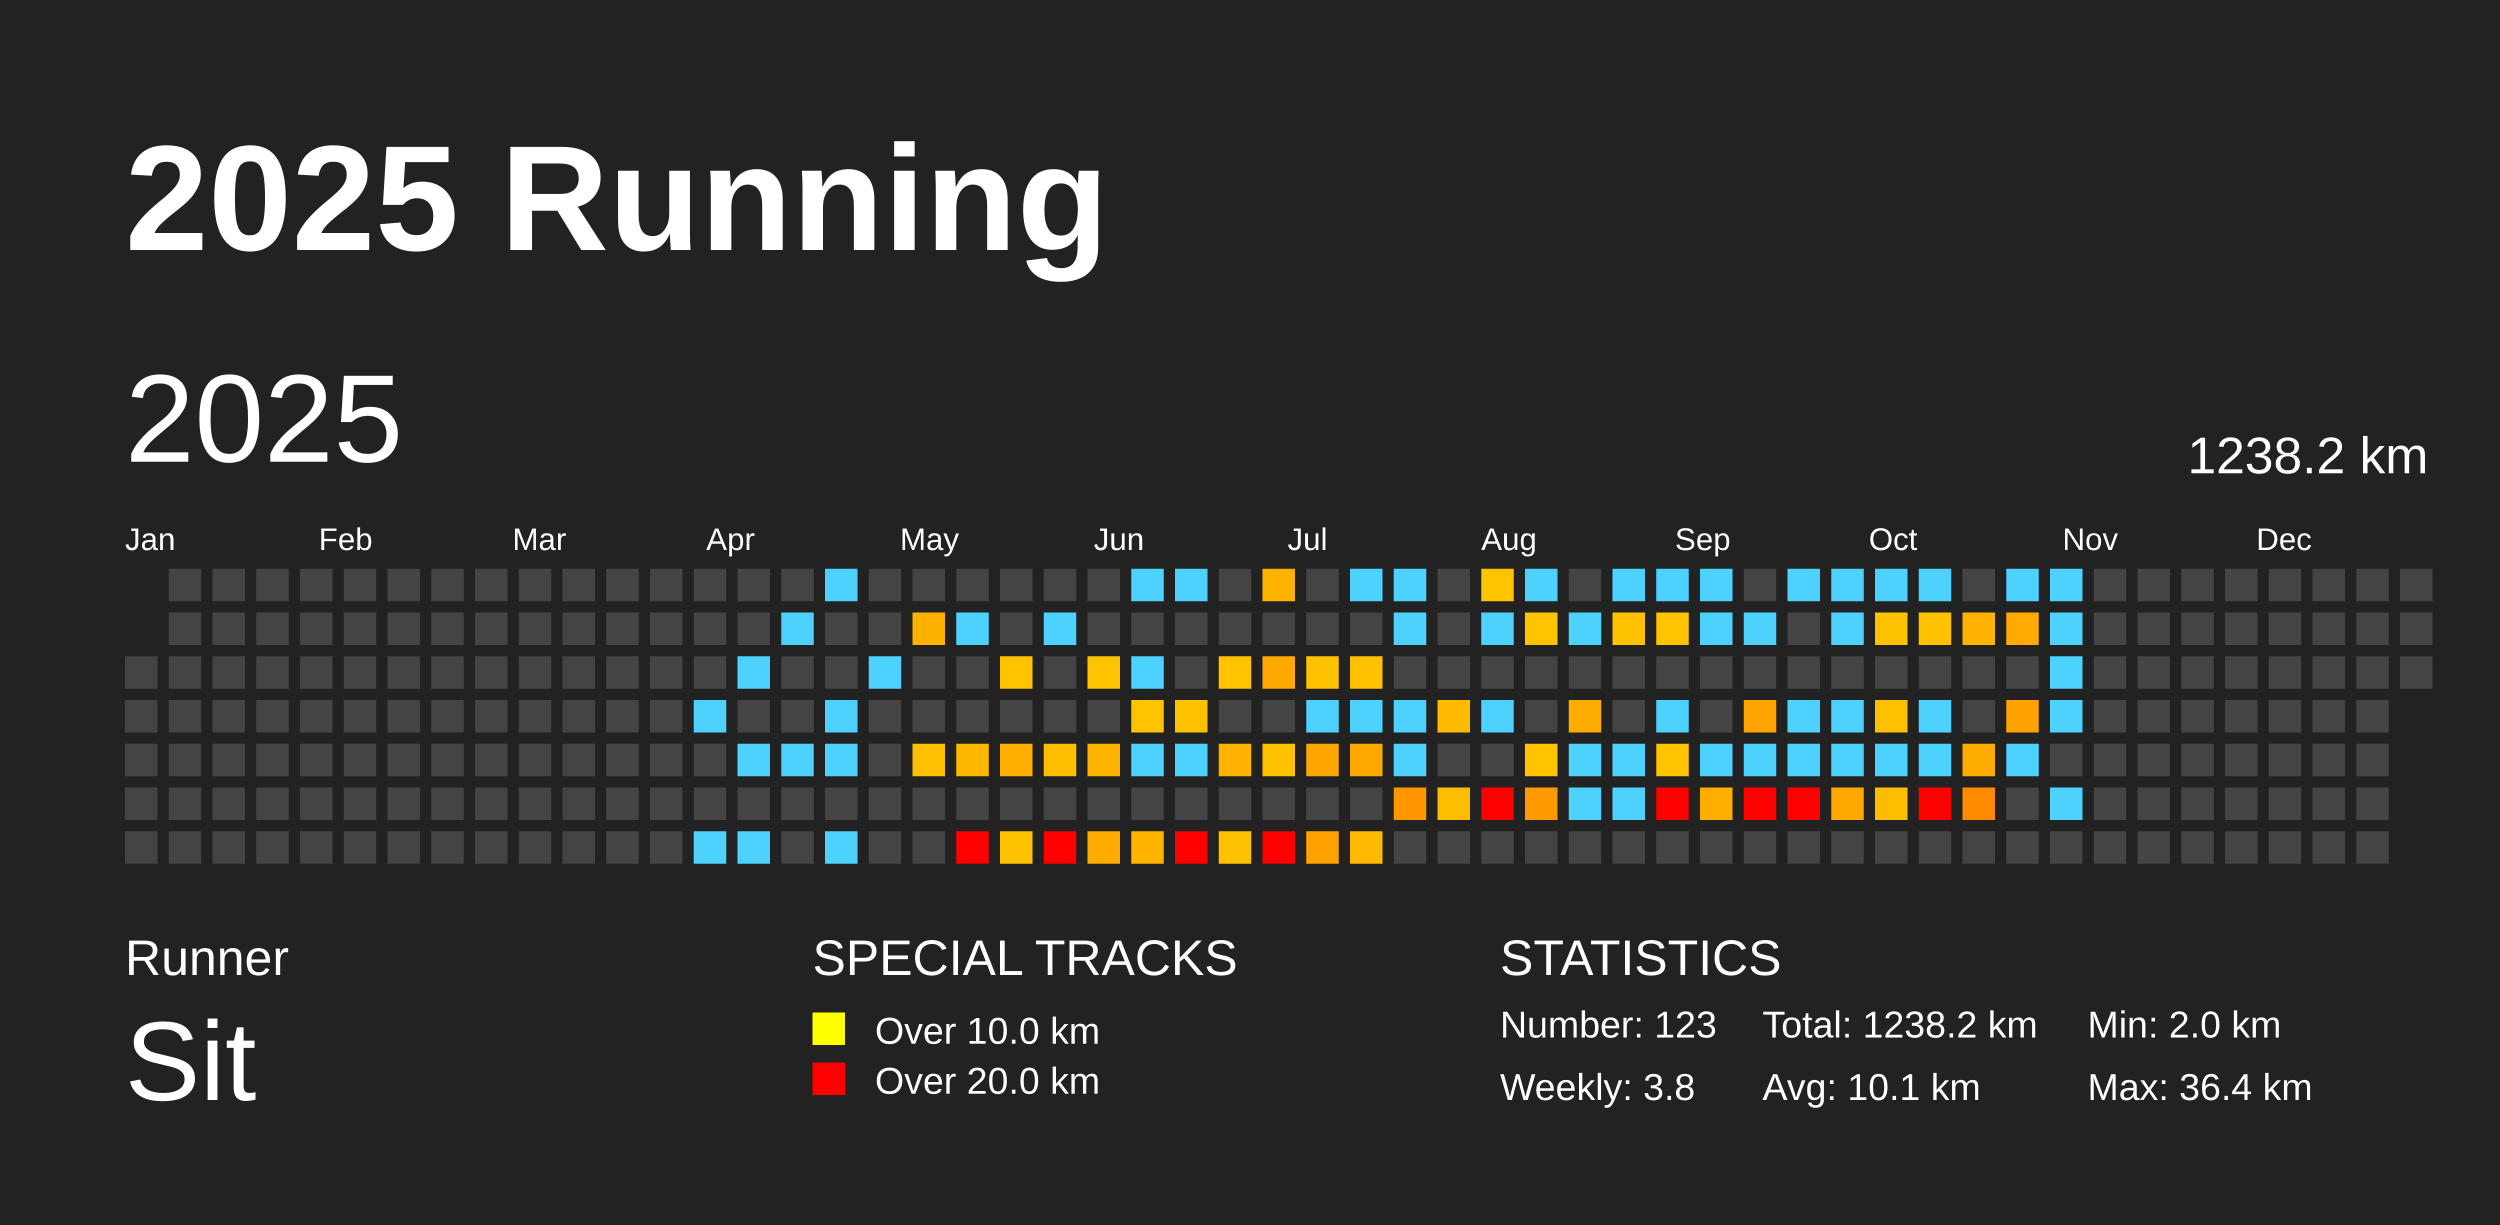
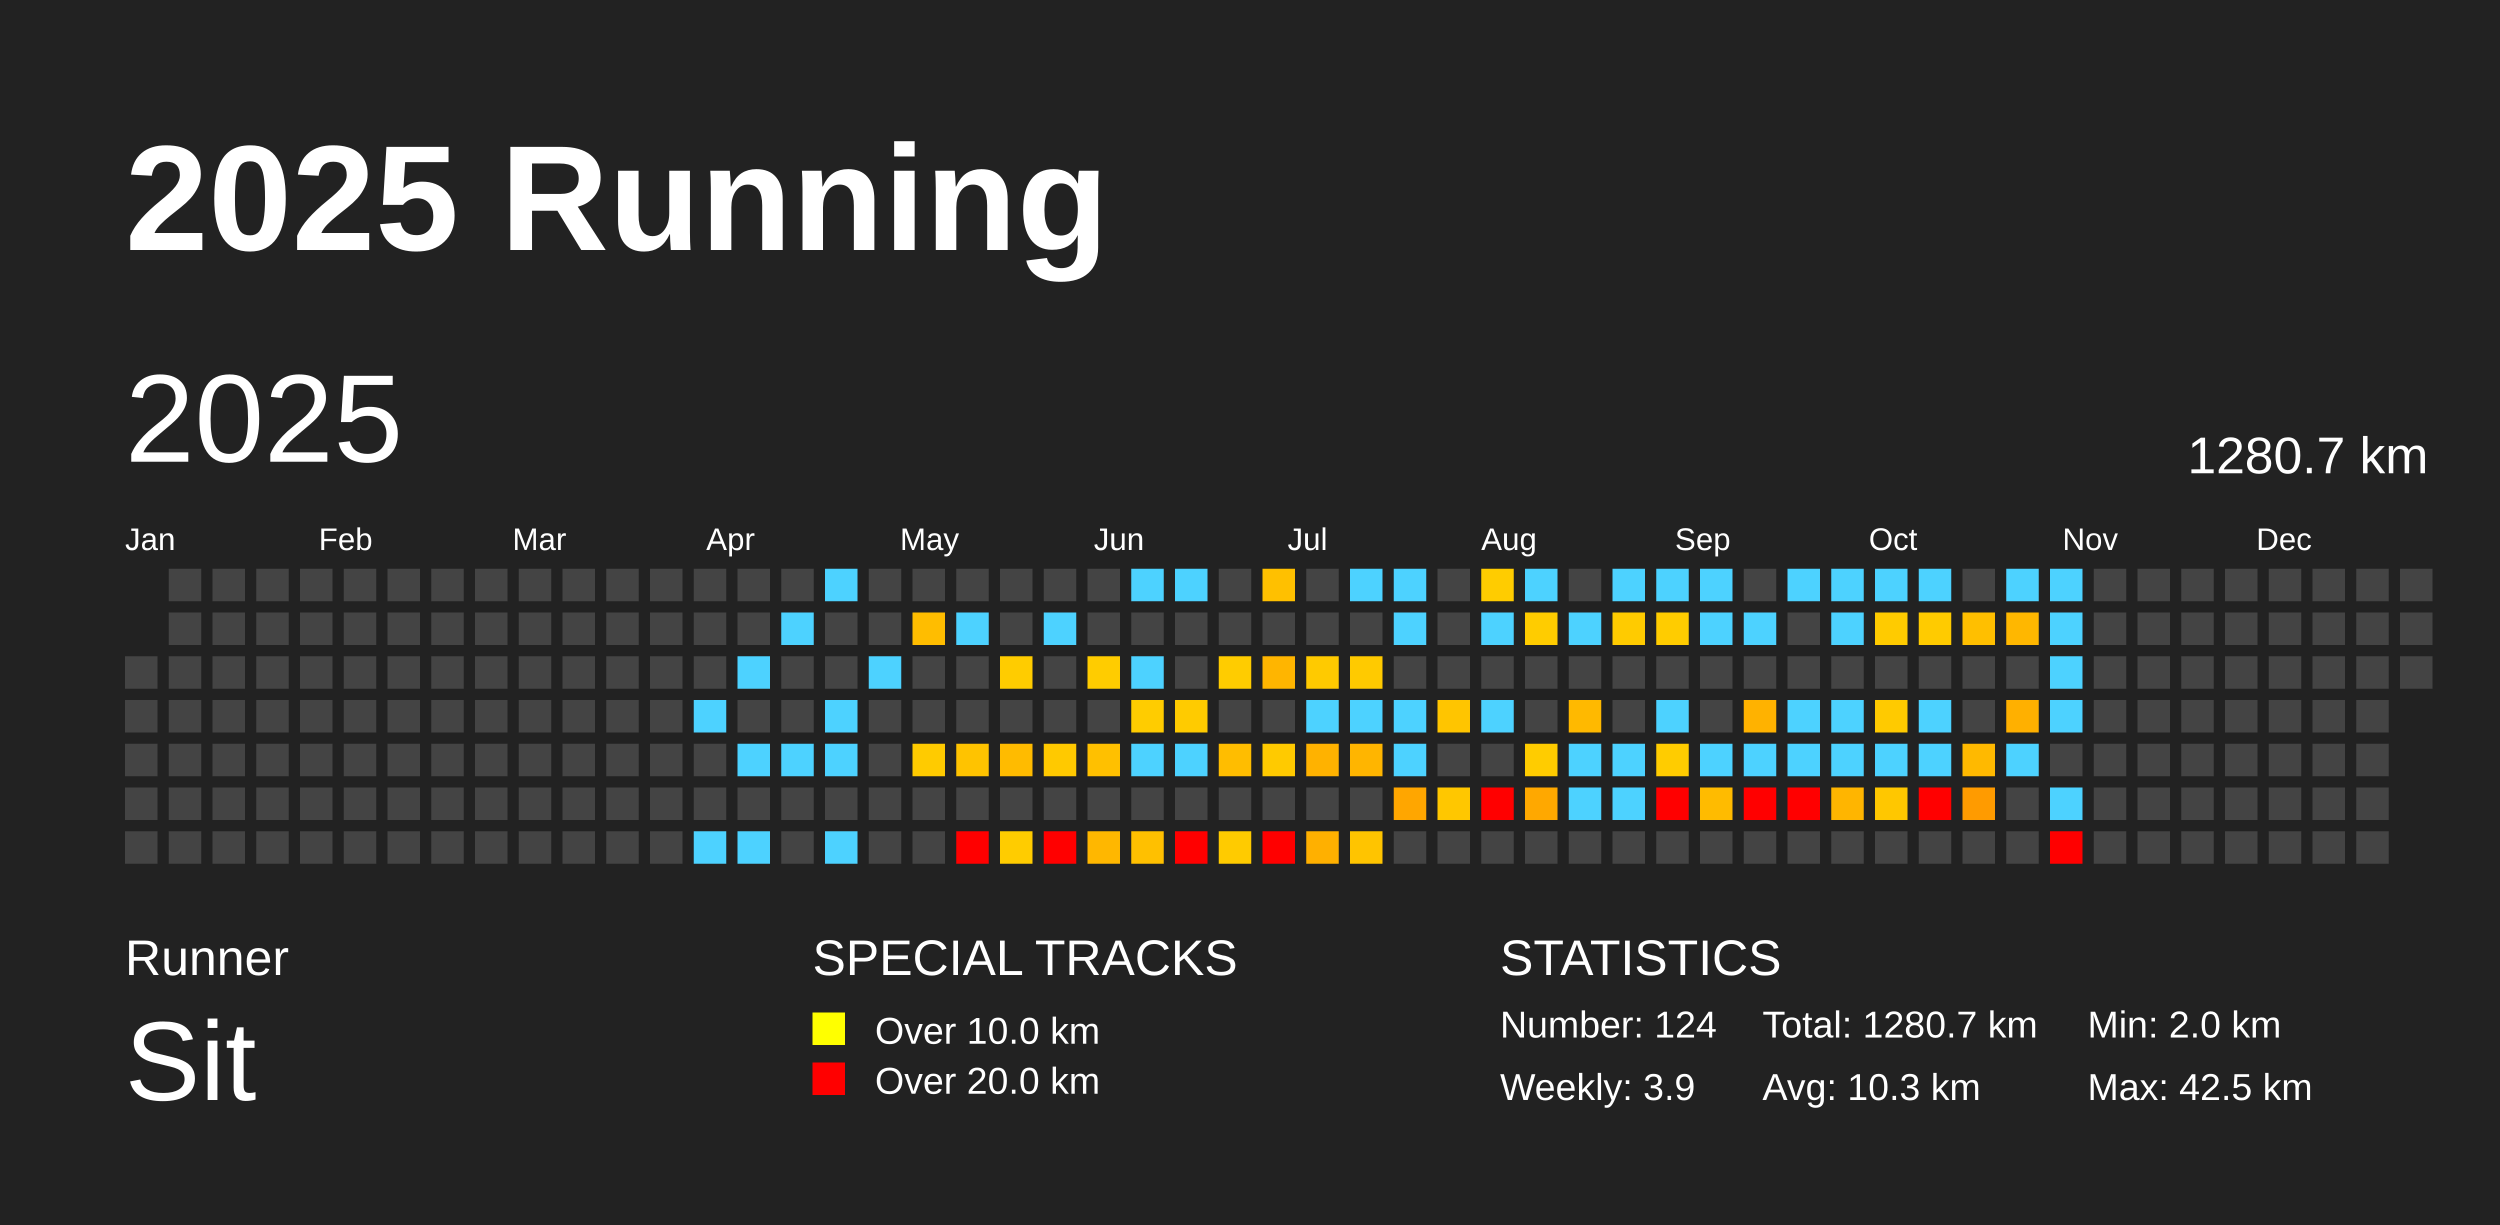
<svg xmlns="http://www.w3.org/2000/svg" baseProfile="full" height="98mm" version="1.1" viewBox="0,0,200,98" width="200mm">
  <defs />
  <rect fill="#222222" height="98" width="200" x="0" y="0" />
  <text fill="#FFFFFF" style="font-size:12px; font-family:Arial; font-weight:bold;" x="10" y="20">2025 Running</text>
  <text fill="#FFFFFF" style="font-size:4px; font-family:Arial" x="10" y="78">Runner</text>
  <text fill="#FFFFFF" style="font-size:9px; font-family:Arial" x="10" y="88">Sit</text>
  <text fill="#FFFFFF" style="font-size:4px; font-family:Arial" x="65" y="78">SPECIAL TRACKS</text>
  <rect fill="yellow" height="2.6" width="2.6" x="65" y="81" />
  <text fill="#FFFFFF" style="font-size:3px; font-family:Arial" x="70" y="83.5">Over 10.0 km</text>
  <rect fill="red" height="2.6" width="2.6" x="65" y="85" />
  <text fill="#FFFFFF" style="font-size:3px; font-family:Arial" x="70" y="87.5">Over 20.0 km</text>
  <text fill="#FFFFFF" style="font-size:4px; font-family:Arial" x="120" y="78">STATISTICS</text>
-   <text fill="#FFFFFF" style="font-size:3px; font-family:Arial" x="120" y="83">Number: 123</text>
-   <text fill="#FFFFFF" style="font-size:3px; font-family:Arial" x="120" y="88">Weekly: 3.8</text>
-   <text fill="#FFFFFF" style="font-size:3px; font-family:Arial" x="141" y="83">Total: 1238.2 km</text>
-   <text fill="#FFFFFF" style="font-size:3px; font-family:Arial" x="141" y="88">Avg: 10.1 km</text>
+   <text fill="#FFFFFF" style="font-size:3px; font-family:Arial" x="120" y="83">Number: 124</text>
+   <text fill="#FFFFFF" style="font-size:3px; font-family:Arial" x="120" y="88">Weekly: 3.9</text>
+   <text fill="#FFFFFF" style="font-size:3px; font-family:Arial" x="141" y="83">Total: 1280.7 km</text>
+   <text fill="#FFFFFF" style="font-size:3px; font-family:Arial" x="141" y="88">Avg: 10.3 km</text>
  <text fill="#FFFFFF" style="font-size:3px; font-family:Arial" x="167" y="83">Min: 2.0 km</text>
-   <text fill="#FFFFFF" style="font-size:3px; font-family:Arial" x="167" y="88">Max: 36.4 km</text>
+   <text fill="#FFFFFF" style="font-size:3px; font-family:Arial" x="167" y="88">Max: 42.5 km</text>
  <text dominant-baseline="hanging" fill="#FFFFFF" style="font-size:10.0px; font-family:Arial;" x="10" y="30">2025</text>
-   <text dominant-baseline="hanging" fill="#FFFFFF" style="font-size:4.125px; font-family:Arial;" x="175" y="35">1238.2 km</text>
+   <text dominant-baseline="hanging" fill="#FFFFFF" style="font-size:4.125px; font-family:Arial;" x="175" y="35">1280.7 km</text>
  <text fill="#FFFFFF" style="font-size:2.5px; font-family:Arial" x="10.0" y="44">Jan</text>
  <text fill="#FFFFFF" style="font-size:2.5px; font-family:Arial" x="25.5" y="44">Feb</text>
  <text fill="#FFFFFF" style="font-size:2.5px; font-family:Arial" x="41.0" y="44">Mar</text>
  <text fill="#FFFFFF" style="font-size:2.5px; font-family:Arial" x="56.5" y="44">Apr</text>
  <text fill="#FFFFFF" style="font-size:2.5px; font-family:Arial" x="72.0" y="44">May</text>
  <text fill="#FFFFFF" style="font-size:2.5px; font-family:Arial" x="87.5" y="44">Jun</text>
  <text fill="#FFFFFF" style="font-size:2.5px; font-family:Arial" x="103.0" y="44">Jul</text>
  <text fill="#FFFFFF" style="font-size:2.5px; font-family:Arial" x="118.5" y="44">Aug</text>
  <text fill="#FFFFFF" style="font-size:2.5px; font-family:Arial" x="134.0" y="44">Sep</text>
  <text fill="#FFFFFF" style="font-size:2.5px; font-family:Arial" x="149.5" y="44">Oct</text>
  <text fill="#FFFFFF" style="font-size:2.5px; font-family:Arial" x="165.0" y="44">Nov</text>
  <text fill="#FFFFFF" style="font-size:2.5px; font-family:Arial" x="180.5" y="44">Dec</text>
  <rect fill="#444444" height="2.6" width="2.6" x="10.0" y="52.5" />
  <rect fill="#444444" height="2.6" width="2.6" x="10.0" y="56.0" />
  <rect fill="#444444" height="2.6" width="2.6" x="10.0" y="59.5" />
  <rect fill="#444444" height="2.6" width="2.6" x="10.0" y="63.0" />
  <rect fill="#444444" height="2.6" width="2.6" x="10.0" y="66.5" />
  <rect fill="#444444" height="2.6" width="2.6" x="13.5" y="45.5" />
  <rect fill="#444444" height="2.6" width="2.6" x="13.5" y="49.0" />
  <rect fill="#444444" height="2.6" width="2.6" x="13.5" y="52.5" />
  <rect fill="#444444" height="2.6" width="2.6" x="13.5" y="56.0" />
  <rect fill="#444444" height="2.6" width="2.6" x="13.5" y="59.5" />
  <rect fill="#444444" height="2.6" width="2.6" x="13.5" y="63.0" />
  <rect fill="#444444" height="2.6" width="2.6" x="13.5" y="66.5" />
  <rect fill="#444444" height="2.6" width="2.6" x="17.0" y="45.5" />
  <rect fill="#444444" height="2.6" width="2.6" x="17.0" y="49.0" />
  <rect fill="#444444" height="2.6" width="2.6" x="17.0" y="52.5" />
  <rect fill="#444444" height="2.6" width="2.6" x="17.0" y="56.0" />
  <rect fill="#444444" height="2.6" width="2.6" x="17.0" y="59.5" />
  <rect fill="#444444" height="2.6" width="2.6" x="17.0" y="63.0" />
  <rect fill="#444444" height="2.6" width="2.6" x="17.0" y="66.5" />
  <rect fill="#444444" height="2.6" width="2.6" x="20.5" y="45.5" />
  <rect fill="#444444" height="2.6" width="2.6" x="20.5" y="49.0" />
  <rect fill="#444444" height="2.6" width="2.6" x="20.5" y="52.5" />
  <rect fill="#444444" height="2.6" width="2.6" x="20.5" y="56.0" />
  <rect fill="#444444" height="2.6" width="2.6" x="20.5" y="59.5" />
  <rect fill="#444444" height="2.6" width="2.6" x="20.5" y="63.0" />
  <rect fill="#444444" height="2.6" width="2.6" x="20.5" y="66.5" />
  <rect fill="#444444" height="2.6" width="2.6" x="24.0" y="45.5" />
  <rect fill="#444444" height="2.6" width="2.6" x="24.0" y="49.0" />
  <rect fill="#444444" height="2.6" width="2.6" x="24.0" y="52.5" />
  <rect fill="#444444" height="2.6" width="2.6" x="24.0" y="56.0" />
  <rect fill="#444444" height="2.6" width="2.6" x="24.0" y="59.5" />
  <rect fill="#444444" height="2.6" width="2.6" x="24.0" y="63.0" />
  <rect fill="#444444" height="2.6" width="2.6" x="24.0" y="66.5" />
  <rect fill="#444444" height="2.6" width="2.6" x="27.5" y="45.5" />
  <rect fill="#444444" height="2.6" width="2.6" x="27.5" y="49.0" />
  <rect fill="#444444" height="2.6" width="2.6" x="27.5" y="52.5" />
  <rect fill="#444444" height="2.6" width="2.6" x="27.5" y="56.0" />
  <rect fill="#444444" height="2.6" width="2.6" x="27.5" y="59.5" />
  <rect fill="#444444" height="2.6" width="2.6" x="27.5" y="63.0" />
  <rect fill="#444444" height="2.6" width="2.6" x="27.5" y="66.5" />
  <rect fill="#444444" height="2.6" width="2.6" x="31.0" y="45.5" />
  <rect fill="#444444" height="2.6" width="2.6" x="31.0" y="49.0" />
  <rect fill="#444444" height="2.6" width="2.6" x="31.0" y="52.5" />
  <rect fill="#444444" height="2.6" width="2.6" x="31.0" y="56.0" />
  <rect fill="#444444" height="2.6" width="2.6" x="31.0" y="59.5" />
  <rect fill="#444444" height="2.6" width="2.6" x="31.0" y="63.0" />
  <rect fill="#444444" height="2.6" width="2.6" x="31.0" y="66.5" />
  <rect fill="#444444" height="2.6" width="2.6" x="34.5" y="45.5" />
  <rect fill="#444444" height="2.6" width="2.6" x="34.5" y="49.0" />
  <rect fill="#444444" height="2.6" width="2.6" x="34.5" y="52.5" />
  <rect fill="#444444" height="2.6" width="2.6" x="34.5" y="56.0" />
  <rect fill="#444444" height="2.6" width="2.6" x="34.5" y="59.5" />
  <rect fill="#444444" height="2.6" width="2.6" x="34.5" y="63.0" />
  <rect fill="#444444" height="2.6" width="2.6" x="34.5" y="66.5" />
  <rect fill="#444444" height="2.6" width="2.6" x="38.0" y="45.5" />
  <rect fill="#444444" height="2.6" width="2.6" x="38.0" y="49.0" />
  <rect fill="#444444" height="2.6" width="2.6" x="38.0" y="52.5" />
  <rect fill="#444444" height="2.6" width="2.6" x="38.0" y="56.0" />
  <rect fill="#444444" height="2.6" width="2.6" x="38.0" y="59.5" />
  <rect fill="#444444" height="2.6" width="2.6" x="38.0" y="63.0" />
  <rect fill="#444444" height="2.6" width="2.6" x="38.0" y="66.5" />
  <rect fill="#444444" height="2.6" width="2.6" x="41.5" y="45.5" />
  <rect fill="#444444" height="2.6" width="2.6" x="41.5" y="49.0" />
  <rect fill="#444444" height="2.6" width="2.6" x="41.5" y="52.5" />
  <rect fill="#444444" height="2.6" width="2.6" x="41.5" y="56.0" />
  <rect fill="#444444" height="2.6" width="2.6" x="41.5" y="59.5" />
  <rect fill="#444444" height="2.6" width="2.6" x="41.5" y="63.0" />
  <rect fill="#444444" height="2.6" width="2.6" x="41.5" y="66.5" />
  <rect fill="#444444" height="2.6" width="2.6" x="45.0" y="45.5" />
  <rect fill="#444444" height="2.6" width="2.6" x="45.0" y="49.0" />
  <rect fill="#444444" height="2.6" width="2.6" x="45.0" y="52.5" />
  <rect fill="#444444" height="2.6" width="2.6" x="45.0" y="56.0" />
  <rect fill="#444444" height="2.6" width="2.6" x="45.0" y="59.5" />
  <rect fill="#444444" height="2.6" width="2.6" x="45.0" y="63.0" />
  <rect fill="#444444" height="2.6" width="2.6" x="45.0" y="66.5" />
  <rect fill="#444444" height="2.6" width="2.6" x="48.5" y="45.5" />
  <rect fill="#444444" height="2.6" width="2.6" x="48.5" y="49.0" />
  <rect fill="#444444" height="2.6" width="2.6" x="48.5" y="52.5" />
  <rect fill="#444444" height="2.6" width="2.6" x="48.5" y="56.0" />
  <rect fill="#444444" height="2.6" width="2.6" x="48.5" y="59.5" />
  <rect fill="#444444" height="2.6" width="2.6" x="48.5" y="63.0" />
  <rect fill="#444444" height="2.6" width="2.6" x="48.5" y="66.5" />
  <rect fill="#444444" height="2.6" width="2.6" x="52.0" y="45.5" />
  <rect fill="#444444" height="2.6" width="2.6" x="52.0" y="49.0" />
  <rect fill="#444444" height="2.6" width="2.6" x="52.0" y="52.5" />
  <rect fill="#444444" height="2.6" width="2.6" x="52.0" y="56.0" />
  <rect fill="#444444" height="2.6" width="2.6" x="52.0" y="59.5" />
  <rect fill="#444444" height="2.6" width="2.6" x="52.0" y="63.0" />
  <rect fill="#444444" height="2.6" width="2.6" x="52.0" y="66.5" />
  <rect fill="#444444" height="2.6" width="2.6" x="55.5" y="45.5" />
  <rect fill="#444444" height="2.6" width="2.6" x="55.5" y="49.0" />
  <rect fill="#444444" height="2.6" width="2.6" x="55.5" y="52.5" />
  <rect fill="#4dd2ff" height="2.6" width="2.6" x="55.5" y="56.0" />
  <rect fill="#444444" height="2.6" width="2.6" x="55.5" y="59.5" />
  <rect fill="#444444" height="2.6" width="2.6" x="55.5" y="63.0" />
  <rect fill="#4dd2ff" height="2.6" width="2.6" x="55.5" y="66.5" />
  <rect fill="#444444" height="2.6" width="2.6" x="59.0" y="45.5" />
  <rect fill="#444444" height="2.6" width="2.6" x="59.0" y="49.0" />
  <rect fill="#4dd2ff" height="2.6" width="2.6" x="59.0" y="52.5" />
  <rect fill="#444444" height="2.6" width="2.6" x="59.0" y="56.0" />
  <rect fill="#4dd2ff" height="2.6" width="2.6" x="59.0" y="59.5" />
  <rect fill="#444444" height="2.6" width="2.6" x="59.0" y="63.0" />
  <rect fill="#4dd2ff" height="2.6" width="2.6" x="59.0" y="66.5" />
  <rect fill="#444444" height="2.6" width="2.6" x="62.5" y="45.5" />
  <rect fill="#4dd2ff" height="2.6" width="2.6" x="62.5" y="49.0" />
  <rect fill="#444444" height="2.6" width="2.6" x="62.5" y="52.5" />
  <rect fill="#444444" height="2.6" width="2.6" x="62.5" y="56.0" />
  <rect fill="#4dd2ff" height="2.6" width="2.6" x="62.5" y="59.5" />
  <rect fill="#444444" height="2.6" width="2.6" x="62.5" y="63.0" />
  <rect fill="#444444" height="2.6" width="2.6" x="62.5" y="66.5" />
  <rect fill="#4dd2ff" height="2.6" width="2.6" x="66.0" y="45.5" />
  <rect fill="#444444" height="2.6" width="2.6" x="66.0" y="49.0" />
  <rect fill="#444444" height="2.6" width="2.6" x="66.0" y="52.5" />
  <rect fill="#4dd2ff" height="2.6" width="2.6" x="66.0" y="56.0" />
  <rect fill="#4dd2ff" height="2.6" width="2.6" x="66.0" y="59.5" />
  <rect fill="#444444" height="2.6" width="2.6" x="66.0" y="63.0" />
  <rect fill="#4dd2ff" height="2.6" width="2.6" x="66.0" y="66.5" />
  <rect fill="#444444" height="2.6" width="2.6" x="69.5" y="45.5" />
  <rect fill="#444444" height="2.6" width="2.6" x="69.5" y="49.0" />
  <rect fill="#4dd2ff" height="2.6" width="2.6" x="69.5" y="52.5" />
  <rect fill="#444444" height="2.6" width="2.6" x="69.5" y="56.0" />
  <rect fill="#444444" height="2.6" width="2.6" x="69.5" y="59.5" />
  <rect fill="#444444" height="2.6" width="2.6" x="69.5" y="63.0" />
  <rect fill="#444444" height="2.6" width="2.6" x="69.5" y="66.5" />
  <rect fill="#444444" height="2.6" width="2.6" x="73.0" y="45.5" />
-   <rect fill="#ffb100" height="2.6" width="2.6" x="73.0" y="49.0" />
+   <rect fill="#ffbd00" height="2.6" width="2.6" x="73.0" y="49.0" />
  <rect fill="#444444" height="2.6" width="2.6" x="73.0" y="52.5" />
  <rect fill="#444444" height="2.6" width="2.6" x="73.0" y="56.0" />
-   <rect fill="#ffc100" height="2.6" width="2.6" x="73.0" y="59.5" />
+   <rect fill="#ffcb00" height="2.6" width="2.6" x="73.0" y="59.5" />
  <rect fill="#444444" height="2.6" width="2.6" x="73.0" y="63.0" />
  <rect fill="#444444" height="2.6" width="2.6" x="73.0" y="66.5" />
  <rect fill="#444444" height="2.6" width="2.6" x="76.5" y="45.5" />
  <rect fill="#4dd2ff" height="2.6" width="2.6" x="76.5" y="49.0" />
  <rect fill="#444444" height="2.6" width="2.6" x="76.5" y="52.5" />
  <rect fill="#444444" height="2.6" width="2.6" x="76.5" y="56.0" />
-   <rect fill="#ffb800" height="2.6" width="2.6" x="76.5" y="59.5" />
+   <rect fill="#ffc300" height="2.6" width="2.6" x="76.5" y="59.5" />
  <rect fill="#444444" height="2.6" width="2.6" x="76.5" y="63.0" />
  <rect fill="red" height="2.6" width="2.6" x="76.5" y="66.5" />
  <rect fill="#444444" height="2.6" width="2.6" x="80.0" y="45.5" />
  <rect fill="#444444" height="2.6" width="2.6" x="80.0" y="49.0" />
-   <rect fill="#ffc300" height="2.6" width="2.6" x="80.0" y="52.5" />
+   <rect fill="#ffcc00" height="2.6" width="2.6" x="80.0" y="52.5" />
  <rect fill="#444444" height="2.6" width="2.6" x="80.0" y="56.0" />
-   <rect fill="#ffaf00" height="2.6" width="2.6" x="80.0" y="59.5" />
+   <rect fill="#ffbb00" height="2.6" width="2.6" x="80.0" y="59.5" />
  <rect fill="#444444" height="2.6" width="2.6" x="80.0" y="63.0" />
-   <rect fill="#ffc200" height="2.6" width="2.6" x="80.0" y="66.5" />
+   <rect fill="#ffcc00" height="2.6" width="2.6" x="80.0" y="66.5" />
  <rect fill="#444444" height="2.6" width="2.6" x="83.5" y="45.5" />
  <rect fill="#4dd2ff" height="2.6" width="2.6" x="83.5" y="49.0" />
  <rect fill="#444444" height="2.6" width="2.6" x="83.5" y="52.5" />
  <rect fill="#444444" height="2.6" width="2.6" x="83.5" y="56.0" />
-   <rect fill="#ffbf00" height="2.6" width="2.6" x="83.5" y="59.5" />
+   <rect fill="#ffc900" height="2.6" width="2.6" x="83.5" y="59.5" />
  <rect fill="#444444" height="2.6" width="2.6" x="83.5" y="63.0" />
  <rect fill="red" height="2.6" width="2.6" x="83.5" y="66.5" />
  <rect fill="#444444" height="2.6" width="2.6" x="87.0" y="45.5" />
  <rect fill="#444444" height="2.6" width="2.6" x="87.0" y="49.0" />
-   <rect fill="#ffc300" height="2.6" width="2.6" x="87.0" y="52.5" />
+   <rect fill="#ffcc00" height="2.6" width="2.6" x="87.0" y="52.5" />
  <rect fill="#444444" height="2.6" width="2.6" x="87.0" y="56.0" />
-   <rect fill="#ffb500" height="2.6" width="2.6" x="87.0" y="59.5" />
+   <rect fill="#ffc000" height="2.6" width="2.6" x="87.0" y="59.5" />
  <rect fill="#444444" height="2.6" width="2.6" x="87.0" y="63.0" />
-   <rect fill="#ffaa00" height="2.6" width="2.6" x="87.0" y="66.5" />
+   <rect fill="#ffb700" height="2.6" width="2.6" x="87.0" y="66.5" />
  <rect fill="#4dd2ff" height="2.6" width="2.6" x="90.5" y="45.5" />
  <rect fill="#444444" height="2.6" width="2.6" x="90.5" y="49.0" />
  <rect fill="#4dd2ff" height="2.6" width="2.6" x="90.5" y="52.5" />
-   <rect fill="#ffc300" height="2.6" width="2.6" x="90.5" y="56.0" />
+   <rect fill="#ffcc00" height="2.6" width="2.6" x="90.5" y="56.0" />
  <rect fill="#4dd2ff" height="2.6" width="2.6" x="90.5" y="59.5" />
  <rect fill="#444444" height="2.6" width="2.6" x="90.5" y="63.0" />
-   <rect fill="#ffb500" height="2.6" width="2.6" x="90.5" y="66.5" />
+   <rect fill="#ffc000" height="2.6" width="2.6" x="90.5" y="66.5" />
  <rect fill="#4dd2ff" height="2.6" width="2.6" x="94.0" y="45.5" />
  <rect fill="#444444" height="2.6" width="2.6" x="94.0" y="49.0" />
  <rect fill="#444444" height="2.6" width="2.6" x="94.0" y="52.5" />
-   <rect fill="#ffc100" height="2.6" width="2.6" x="94.0" y="56.0" />
+   <rect fill="#ffcb00" height="2.6" width="2.6" x="94.0" y="56.0" />
  <rect fill="#4dd2ff" height="2.6" width="2.6" x="94.0" y="59.5" />
  <rect fill="#444444" height="2.6" width="2.6" x="94.0" y="63.0" />
  <rect fill="red" height="2.6" width="2.6" x="94.0" y="66.5" />
  <rect fill="#444444" height="2.6" width="2.6" x="97.5" y="45.5" />
  <rect fill="#444444" height="2.6" width="2.6" x="97.5" y="49.0" />
-   <rect fill="#ffc300" height="2.6" width="2.6" x="97.5" y="52.5" />
+   <rect fill="#ffcc00" height="2.6" width="2.6" x="97.5" y="52.5" />
  <rect fill="#444444" height="2.6" width="2.6" x="97.5" y="56.0" />
-   <rect fill="#ffb200" height="2.6" width="2.6" x="97.5" y="59.5" />
+   <rect fill="#ffbd00" height="2.6" width="2.6" x="97.5" y="59.5" />
  <rect fill="#444444" height="2.6" width="2.6" x="97.5" y="63.0" />
-   <rect fill="#ffc200" height="2.6" width="2.6" x="97.5" y="66.5" />
-   <rect fill="#ffb500" height="2.6" width="2.6" x="101.0" y="45.5" />
+   <rect fill="#ffcb00" height="2.6" width="2.6" x="97.5" y="66.5" />
+   <rect fill="#ffc000" height="2.6" width="2.6" x="101.0" y="45.5" />
  <rect fill="#444444" height="2.6" width="2.6" x="101.0" y="49.0" />
-   <rect fill="#ffa800" height="2.6" width="2.6" x="101.0" y="52.5" />
+   <rect fill="#ffb500" height="2.6" width="2.6" x="101.0" y="52.5" />
  <rect fill="#444444" height="2.6" width="2.6" x="101.0" y="56.0" />
-   <rect fill="#ffc000" height="2.6" width="2.6" x="101.0" y="59.5" />
+   <rect fill="#ffca00" height="2.6" width="2.6" x="101.0" y="59.5" />
  <rect fill="#444444" height="2.6" width="2.6" x="101.0" y="63.0" />
  <rect fill="red" height="2.6" width="2.6" x="101.0" y="66.5" />
  <rect fill="#444444" height="2.6" width="2.6" x="104.5" y="45.5" />
  <rect fill="#444444" height="2.6" width="2.6" x="104.5" y="49.0" />
-   <rect fill="#ffc100" height="2.6" width="2.6" x="104.5" y="52.5" />
+   <rect fill="#ffca00" height="2.6" width="2.6" x="104.5" y="52.5" />
  <rect fill="#4dd2ff" height="2.6" width="2.6" x="104.5" y="56.0" />
-   <rect fill="#ffa500" height="2.6" width="2.6" x="104.5" y="59.5" />
+   <rect fill="#ffb200" height="2.6" width="2.6" x="104.5" y="59.5" />
  <rect fill="#444444" height="2.6" width="2.6" x="104.5" y="63.0" />
-   <rect fill="#ffa200" height="2.6" width="2.6" x="104.5" y="66.5" />
+   <rect fill="#ffb000" height="2.6" width="2.6" x="104.5" y="66.5" />
  <rect fill="#4dd2ff" height="2.6" width="2.6" x="108.0" y="45.5" />
  <rect fill="#444444" height="2.6" width="2.6" x="108.0" y="49.0" />
-   <rect fill="#ffc000" height="2.6" width="2.6" x="108.0" y="52.5" />
+   <rect fill="#ffca00" height="2.6" width="2.6" x="108.0" y="52.5" />
  <rect fill="#4dd2ff" height="2.6" width="2.6" x="108.0" y="56.0" />
-   <rect fill="#ffa800" height="2.6" width="2.6" x="108.0" y="59.5" />
+   <rect fill="#ffb500" height="2.6" width="2.6" x="108.0" y="59.5" />
  <rect fill="#444444" height="2.6" width="2.6" x="108.0" y="63.0" />
-   <rect fill="#ffb900" height="2.6" width="2.6" x="108.0" y="66.5" />
+   <rect fill="#ffc400" height="2.6" width="2.6" x="108.0" y="66.5" />
  <rect fill="#4dd2ff" height="2.6" width="2.6" x="111.5" y="45.5" />
  <rect fill="#4dd2ff" height="2.6" width="2.6" x="111.5" y="49.0" />
  <rect fill="#444444" height="2.6" width="2.6" x="111.5" y="52.5" />
  <rect fill="#4dd2ff" height="2.6" width="2.6" x="111.5" y="56.0" />
  <rect fill="#4dd2ff" height="2.6" width="2.6" x="111.5" y="59.5" />
-   <rect fill="#ff9600" height="2.6" width="2.6" x="111.5" y="63.0" />
+   <rect fill="#ffa600" height="2.6" width="2.6" x="111.5" y="63.0" />
  <rect fill="#444444" height="2.6" width="2.6" x="111.5" y="66.5" />
  <rect fill="#444444" height="2.6" width="2.6" x="115.0" y="45.5" />
  <rect fill="#444444" height="2.6" width="2.6" x="115.0" y="49.0" />
  <rect fill="#444444" height="2.6" width="2.6" x="115.0" y="52.5" />
-   <rect fill="#ffbb00" height="2.6" width="2.6" x="115.0" y="56.0" />
+   <rect fill="#ffc500" height="2.6" width="2.6" x="115.0" y="56.0" />
  <rect fill="#444444" height="2.6" width="2.6" x="115.0" y="59.5" />
-   <rect fill="#ffbd00" height="2.6" width="2.6" x="115.0" y="63.0" />
+   <rect fill="#ffc700" height="2.6" width="2.6" x="115.0" y="63.0" />
  <rect fill="#444444" height="2.6" width="2.6" x="115.0" y="66.5" />
-   <rect fill="#ffc300" height="2.6" width="2.6" x="118.5" y="45.5" />
+   <rect fill="#ffcc00" height="2.6" width="2.6" x="118.5" y="45.5" />
  <rect fill="#4dd2ff" height="2.6" width="2.6" x="118.5" y="49.0" />
  <rect fill="#444444" height="2.6" width="2.6" x="118.5" y="52.5" />
  <rect fill="#4dd2ff" height="2.6" width="2.6" x="118.5" y="56.0" />
  <rect fill="#444444" height="2.6" width="2.6" x="118.5" y="59.5" />
  <rect fill="red" height="2.6" width="2.6" x="118.5" y="63.0" />
  <rect fill="#444444" height="2.6" width="2.6" x="118.5" y="66.5" />
  <rect fill="#4dd2ff" height="2.6" width="2.6" x="122.0" y="45.5" />
-   <rect fill="#ffc300" height="2.6" width="2.6" x="122.0" y="49.0" />
+   <rect fill="#ffcc00" height="2.6" width="2.6" x="122.0" y="49.0" />
  <rect fill="#444444" height="2.6" width="2.6" x="122.0" y="52.5" />
  <rect fill="#444444" height="2.6" width="2.6" x="122.0" y="56.0" />
-   <rect fill="#ffc300" height="2.6" width="2.6" x="122.0" y="59.5" />
-   <rect fill="#ff9900" height="2.6" width="2.6" x="122.0" y="63.0" />
+   <rect fill="#ffcc00" height="2.6" width="2.6" x="122.0" y="59.5" />
+   <rect fill="#ffa800" height="2.6" width="2.6" x="122.0" y="63.0" />
  <rect fill="#444444" height="2.6" width="2.6" x="122.0" y="66.5" />
  <rect fill="#444444" height="2.6" width="2.6" x="125.5" y="45.5" />
  <rect fill="#4dd2ff" height="2.6" width="2.6" x="125.5" y="49.0" />
  <rect fill="#444444" height="2.6" width="2.6" x="125.5" y="52.5" />
-   <rect fill="#ffac00" height="2.6" width="2.6" x="125.5" y="56.0" />
+   <rect fill="#ffb900" height="2.6" width="2.6" x="125.5" y="56.0" />
  <rect fill="#4dd2ff" height="2.6" width="2.6" x="125.5" y="59.5" />
  <rect fill="#4dd2ff" height="2.6" width="2.6" x="125.5" y="63.0" />
  <rect fill="#444444" height="2.6" width="2.6" x="125.5" y="66.5" />
  <rect fill="#4dd2ff" height="2.6" width="2.6" x="129.0" y="45.5" />
-   <rect fill="#ffc200" height="2.6" width="2.6" x="129.0" y="49.0" />
+   <rect fill="#ffcb00" height="2.6" width="2.6" x="129.0" y="49.0" />
  <rect fill="#444444" height="2.6" width="2.6" x="129.0" y="52.5" />
  <rect fill="#444444" height="2.6" width="2.6" x="129.0" y="56.0" />
  <rect fill="#4dd2ff" height="2.6" width="2.6" x="129.0" y="59.5" />
  <rect fill="#4dd2ff" height="2.6" width="2.6" x="129.0" y="63.0" />
  <rect fill="#444444" height="2.6" width="2.6" x="129.0" y="66.5" />
  <rect fill="#4dd2ff" height="2.6" width="2.6" x="132.5" y="45.5" />
-   <rect fill="#ffc300" height="2.6" width="2.6" x="132.5" y="49.0" />
+   <rect fill="#ffcc00" height="2.6" width="2.6" x="132.5" y="49.0" />
  <rect fill="#444444" height="2.6" width="2.6" x="132.5" y="52.5" />
  <rect fill="#4dd2ff" height="2.6" width="2.6" x="132.5" y="56.0" />
-   <rect fill="#ffc300" height="2.6" width="2.6" x="132.5" y="59.5" />
+   <rect fill="#ffcc00" height="2.6" width="2.6" x="132.5" y="59.5" />
  <rect fill="red" height="2.6" width="2.6" x="132.5" y="63.0" />
  <rect fill="#444444" height="2.6" width="2.6" x="132.5" y="66.5" />
  <rect fill="#4dd2ff" height="2.6" width="2.6" x="136.0" y="45.5" />
  <rect fill="#4dd2ff" height="2.6" width="2.6" x="136.0" y="49.0" />
  <rect fill="#444444" height="2.6" width="2.6" x="136.0" y="52.5" />
  <rect fill="#444444" height="2.6" width="2.6" x="136.0" y="56.0" />
  <rect fill="#4dd2ff" height="2.6" width="2.6" x="136.0" y="59.5" />
-   <rect fill="#ffae00" height="2.6" width="2.6" x="136.0" y="63.0" />
+   <rect fill="#ffbb00" height="2.6" width="2.6" x="136.0" y="63.0" />
  <rect fill="#444444" height="2.6" width="2.6" x="136.0" y="66.5" />
  <rect fill="#444444" height="2.6" width="2.6" x="139.5" y="45.5" />
  <rect fill="#4dd2ff" height="2.6" width="2.6" x="139.5" y="49.0" />
  <rect fill="#444444" height="2.6" width="2.6" x="139.5" y="52.5" />
-   <rect fill="#ffa400" height="2.6" width="2.6" x="139.5" y="56.0" />
+   <rect fill="#ffb200" height="2.6" width="2.6" x="139.5" y="56.0" />
  <rect fill="#4dd2ff" height="2.6" width="2.6" x="139.5" y="59.5" />
  <rect fill="red" height="2.6" width="2.6" x="139.5" y="63.0" />
  <rect fill="#444444" height="2.6" width="2.6" x="139.5" y="66.5" />
  <rect fill="#4dd2ff" height="2.6" width="2.6" x="143.0" y="45.5" />
  <rect fill="#444444" height="2.6" width="2.6" x="143.0" y="49.0" />
  <rect fill="#444444" height="2.6" width="2.6" x="143.0" y="52.5" />
  <rect fill="#4dd2ff" height="2.6" width="2.6" x="143.0" y="56.0" />
  <rect fill="#4dd2ff" height="2.6" width="2.6" x="143.0" y="59.5" />
  <rect fill="red" height="2.6" width="2.6" x="143.0" y="63.0" />
  <rect fill="#444444" height="2.6" width="2.6" x="143.0" y="66.5" />
  <rect fill="#4dd2ff" height="2.6" width="2.6" x="146.5" y="45.5" />
  <rect fill="#4dd2ff" height="2.6" width="2.6" x="146.5" y="49.0" />
  <rect fill="#444444" height="2.6" width="2.6" x="146.5" y="52.5" />
  <rect fill="#4dd2ff" height="2.6" width="2.6" x="146.5" y="56.0" />
  <rect fill="#4dd2ff" height="2.6" width="2.6" x="146.5" y="59.5" />
-   <rect fill="#ffa800" height="2.6" width="2.6" x="146.5" y="63.0" />
+   <rect fill="#ffb500" height="2.6" width="2.6" x="146.5" y="63.0" />
  <rect fill="#444444" height="2.6" width="2.6" x="146.5" y="66.5" />
  <rect fill="#4dd2ff" height="2.6" width="2.6" x="150.0" y="45.5" />
-   <rect fill="#ffc200" height="2.6" width="2.6" x="150.0" y="49.0" />
+   <rect fill="#ffcb00" height="2.6" width="2.6" x="150.0" y="49.0" />
  <rect fill="#444444" height="2.6" width="2.6" x="150.0" y="52.5" />
-   <rect fill="#ffc000" height="2.6" width="2.6" x="150.0" y="56.0" />
+   <rect fill="#ffca00" height="2.6" width="2.6" x="150.0" y="56.0" />
  <rect fill="#4dd2ff" height="2.6" width="2.6" x="150.0" y="59.5" />
-   <rect fill="#ffbd00" height="2.6" width="2.6" x="150.0" y="63.0" />
+   <rect fill="#ffc700" height="2.6" width="2.6" x="150.0" y="63.0" />
  <rect fill="#444444" height="2.6" width="2.6" x="150.0" y="66.5" />
  <rect fill="#4dd2ff" height="2.6" width="2.6" x="153.5" y="45.5" />
-   <rect fill="#ffc200" height="2.6" width="2.6" x="153.5" y="49.0" />
+   <rect fill="#ffcb00" height="2.6" width="2.6" x="153.5" y="49.0" />
  <rect fill="#444444" height="2.6" width="2.6" x="153.5" y="52.5" />
  <rect fill="#4dd2ff" height="2.6" width="2.6" x="153.5" y="56.0" />
  <rect fill="#4dd2ff" height="2.6" width="2.6" x="153.5" y="59.5" />
  <rect fill="red" height="2.6" width="2.6" x="153.5" y="63.0" />
  <rect fill="#444444" height="2.6" width="2.6" x="153.5" y="66.5" />
  <rect fill="#444444" height="2.6" width="2.6" x="157.0" y="45.5" />
-   <rect fill="#ffb300" height="2.6" width="2.6" x="157.0" y="49.0" />
+   <rect fill="#ffbf00" height="2.6" width="2.6" x="157.0" y="49.0" />
  <rect fill="#444444" height="2.6" width="2.6" x="157.0" y="52.5" />
  <rect fill="#444444" height="2.6" width="2.6" x="157.0" y="56.0" />
-   <rect fill="#ffac00" height="2.6" width="2.6" x="157.0" y="59.5" />
-   <rect fill="#ff8a00" height="2.6" width="2.6" x="157.0" y="63.0" />
+   <rect fill="#ffb900" height="2.6" width="2.6" x="157.0" y="59.5" />
+   <rect fill="#ff9b00" height="2.6" width="2.6" x="157.0" y="63.0" />
  <rect fill="#444444" height="2.6" width="2.6" x="157.0" y="66.5" />
  <rect fill="#4dd2ff" height="2.6" width="2.6" x="160.5" y="45.5" />
-   <rect fill="#ffaa00" height="2.6" width="2.6" x="160.5" y="49.0" />
+   <rect fill="#ffb700" height="2.6" width="2.6" x="160.5" y="49.0" />
  <rect fill="#444444" height="2.6" width="2.6" x="160.5" y="52.5" />
-   <rect fill="#ffa200" height="2.6" width="2.6" x="160.5" y="56.0" />
+   <rect fill="#ffb000" height="2.6" width="2.6" x="160.5" y="56.0" />
  <rect fill="#4dd2ff" height="2.6" width="2.6" x="160.5" y="59.5" />
  <rect fill="#444444" height="2.6" width="2.6" x="160.5" y="63.0" />
  <rect fill="#444444" height="2.6" width="2.6" x="160.5" y="66.5" />
  <rect fill="#4dd2ff" height="2.6" width="2.6" x="164.0" y="45.5" />
  <rect fill="#4dd2ff" height="2.6" width="2.6" x="164.0" y="49.0" />
  <rect fill="#4dd2ff" height="2.6" width="2.6" x="164.0" y="52.5" />
  <rect fill="#4dd2ff" height="2.6" width="2.6" x="164.0" y="56.0" />
  <rect fill="#444444" height="2.6" width="2.6" x="164.0" y="59.5" />
  <rect fill="#4dd2ff" height="2.6" width="2.6" x="164.0" y="63.0" />
-   <rect fill="#444444" height="2.6" width="2.6" x="164.0" y="66.5" />
+   <rect fill="red" height="2.6" width="2.6" x="164.0" y="66.5" />
  <rect fill="#444444" height="2.6" width="2.6" x="167.5" y="45.5" />
  <rect fill="#444444" height="2.6" width="2.6" x="167.5" y="49.0" />
  <rect fill="#444444" height="2.6" width="2.6" x="167.5" y="52.5" />
  <rect fill="#444444" height="2.6" width="2.6" x="167.5" y="56.0" />
  <rect fill="#444444" height="2.6" width="2.6" x="167.5" y="59.5" />
  <rect fill="#444444" height="2.6" width="2.6" x="167.5" y="63.0" />
  <rect fill="#444444" height="2.6" width="2.6" x="167.5" y="66.5" />
  <rect fill="#444444" height="2.6" width="2.6" x="171.0" y="45.5" />
  <rect fill="#444444" height="2.6" width="2.6" x="171.0" y="49.0" />
  <rect fill="#444444" height="2.6" width="2.6" x="171.0" y="52.5" />
  <rect fill="#444444" height="2.6" width="2.6" x="171.0" y="56.0" />
  <rect fill="#444444" height="2.6" width="2.6" x="171.0" y="59.5" />
  <rect fill="#444444" height="2.6" width="2.6" x="171.0" y="63.0" />
  <rect fill="#444444" height="2.6" width="2.6" x="171.0" y="66.5" />
  <rect fill="#444444" height="2.6" width="2.6" x="174.5" y="45.5" />
  <rect fill="#444444" height="2.6" width="2.6" x="174.5" y="49.0" />
  <rect fill="#444444" height="2.6" width="2.6" x="174.5" y="52.5" />
  <rect fill="#444444" height="2.6" width="2.6" x="174.5" y="56.0" />
  <rect fill="#444444" height="2.6" width="2.6" x="174.5" y="59.5" />
  <rect fill="#444444" height="2.6" width="2.6" x="174.5" y="63.0" />
  <rect fill="#444444" height="2.6" width="2.6" x="174.5" y="66.5" />
  <rect fill="#444444" height="2.6" width="2.6" x="178.0" y="45.5" />
  <rect fill="#444444" height="2.6" width="2.6" x="178.0" y="49.0" />
  <rect fill="#444444" height="2.6" width="2.6" x="178.0" y="52.5" />
  <rect fill="#444444" height="2.6" width="2.6" x="178.0" y="56.0" />
  <rect fill="#444444" height="2.6" width="2.6" x="178.0" y="59.5" />
  <rect fill="#444444" height="2.6" width="2.6" x="178.0" y="63.0" />
  <rect fill="#444444" height="2.6" width="2.6" x="178.0" y="66.5" />
  <rect fill="#444444" height="2.6" width="2.6" x="181.5" y="45.5" />
  <rect fill="#444444" height="2.6" width="2.6" x="181.5" y="49.0" />
  <rect fill="#444444" height="2.6" width="2.6" x="181.5" y="52.5" />
  <rect fill="#444444" height="2.6" width="2.6" x="181.5" y="56.0" />
  <rect fill="#444444" height="2.6" width="2.6" x="181.5" y="59.5" />
  <rect fill="#444444" height="2.6" width="2.6" x="181.5" y="63.0" />
  <rect fill="#444444" height="2.6" width="2.6" x="181.5" y="66.5" />
  <rect fill="#444444" height="2.6" width="2.6" x="185.0" y="45.5" />
  <rect fill="#444444" height="2.6" width="2.6" x="185.0" y="49.0" />
  <rect fill="#444444" height="2.6" width="2.6" x="185.0" y="52.5" />
  <rect fill="#444444" height="2.6" width="2.6" x="185.0" y="56.0" />
  <rect fill="#444444" height="2.6" width="2.6" x="185.0" y="59.5" />
  <rect fill="#444444" height="2.6" width="2.6" x="185.0" y="63.0" />
  <rect fill="#444444" height="2.6" width="2.6" x="185.0" y="66.5" />
  <rect fill="#444444" height="2.6" width="2.6" x="188.5" y="45.5" />
  <rect fill="#444444" height="2.6" width="2.6" x="188.5" y="49.0" />
  <rect fill="#444444" height="2.6" width="2.6" x="188.5" y="52.5" />
  <rect fill="#444444" height="2.6" width="2.6" x="188.5" y="56.0" />
  <rect fill="#444444" height="2.6" width="2.6" x="188.5" y="59.5" />
  <rect fill="#444444" height="2.6" width="2.6" x="188.5" y="63.0" />
  <rect fill="#444444" height="2.6" width="2.6" x="188.5" y="66.5" />
  <rect fill="#444444" height="2.6" width="2.6" x="192.0" y="45.5" />
  <rect fill="#444444" height="2.6" width="2.6" x="192.0" y="49.0" />
  <rect fill="#444444" height="2.6" width="2.6" x="192.0" y="52.5" />
</svg>
